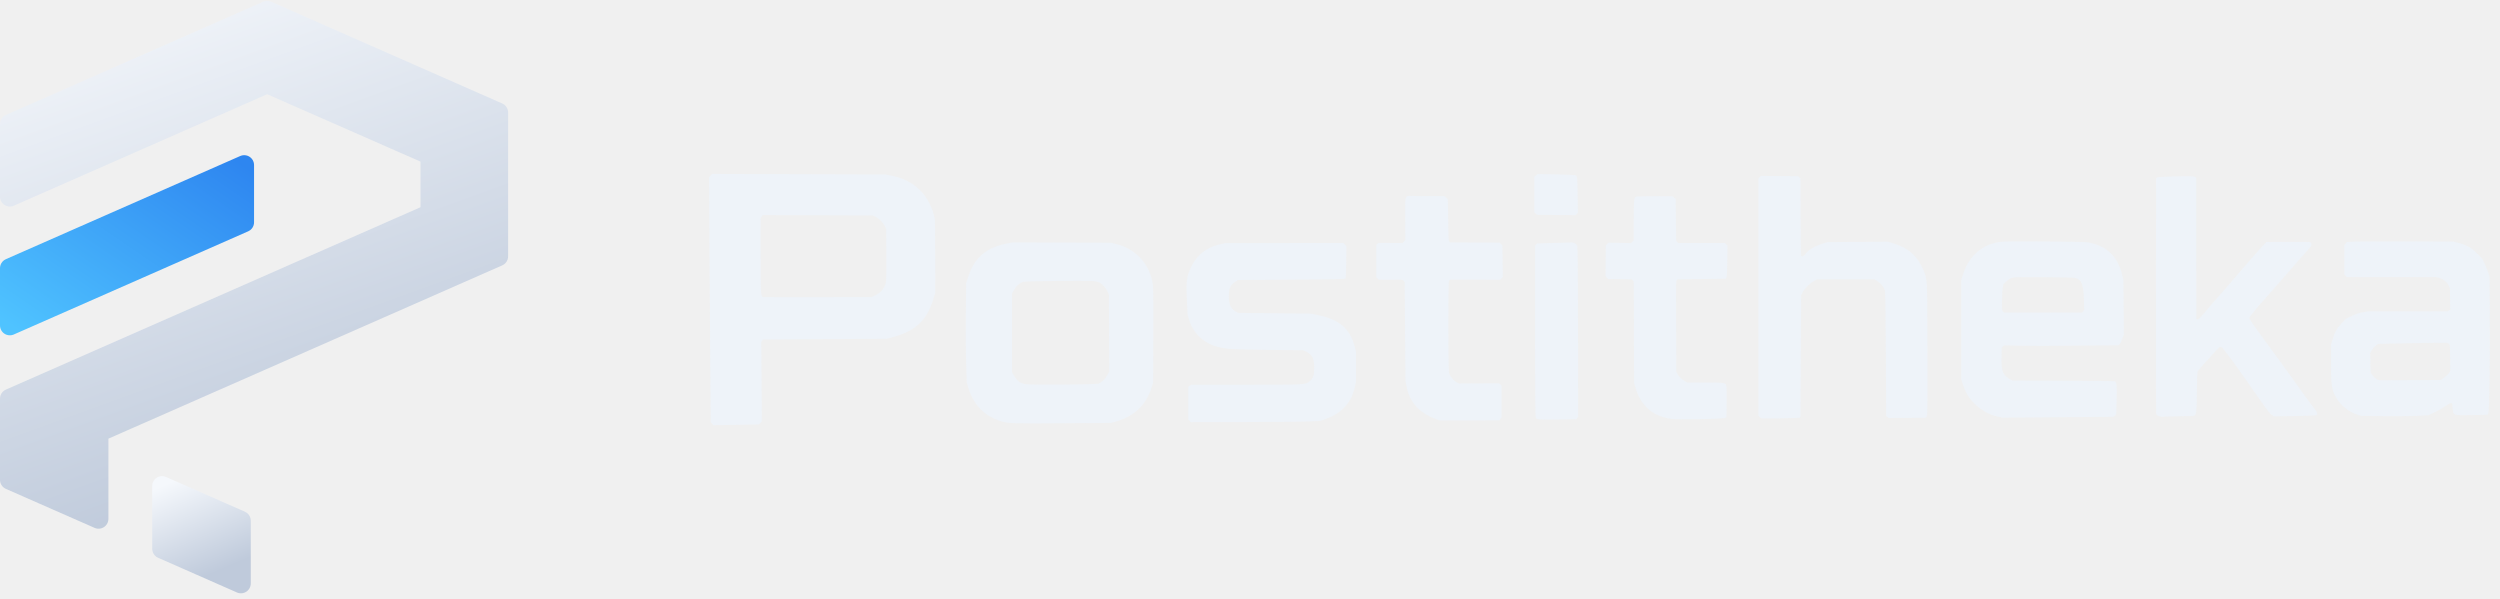
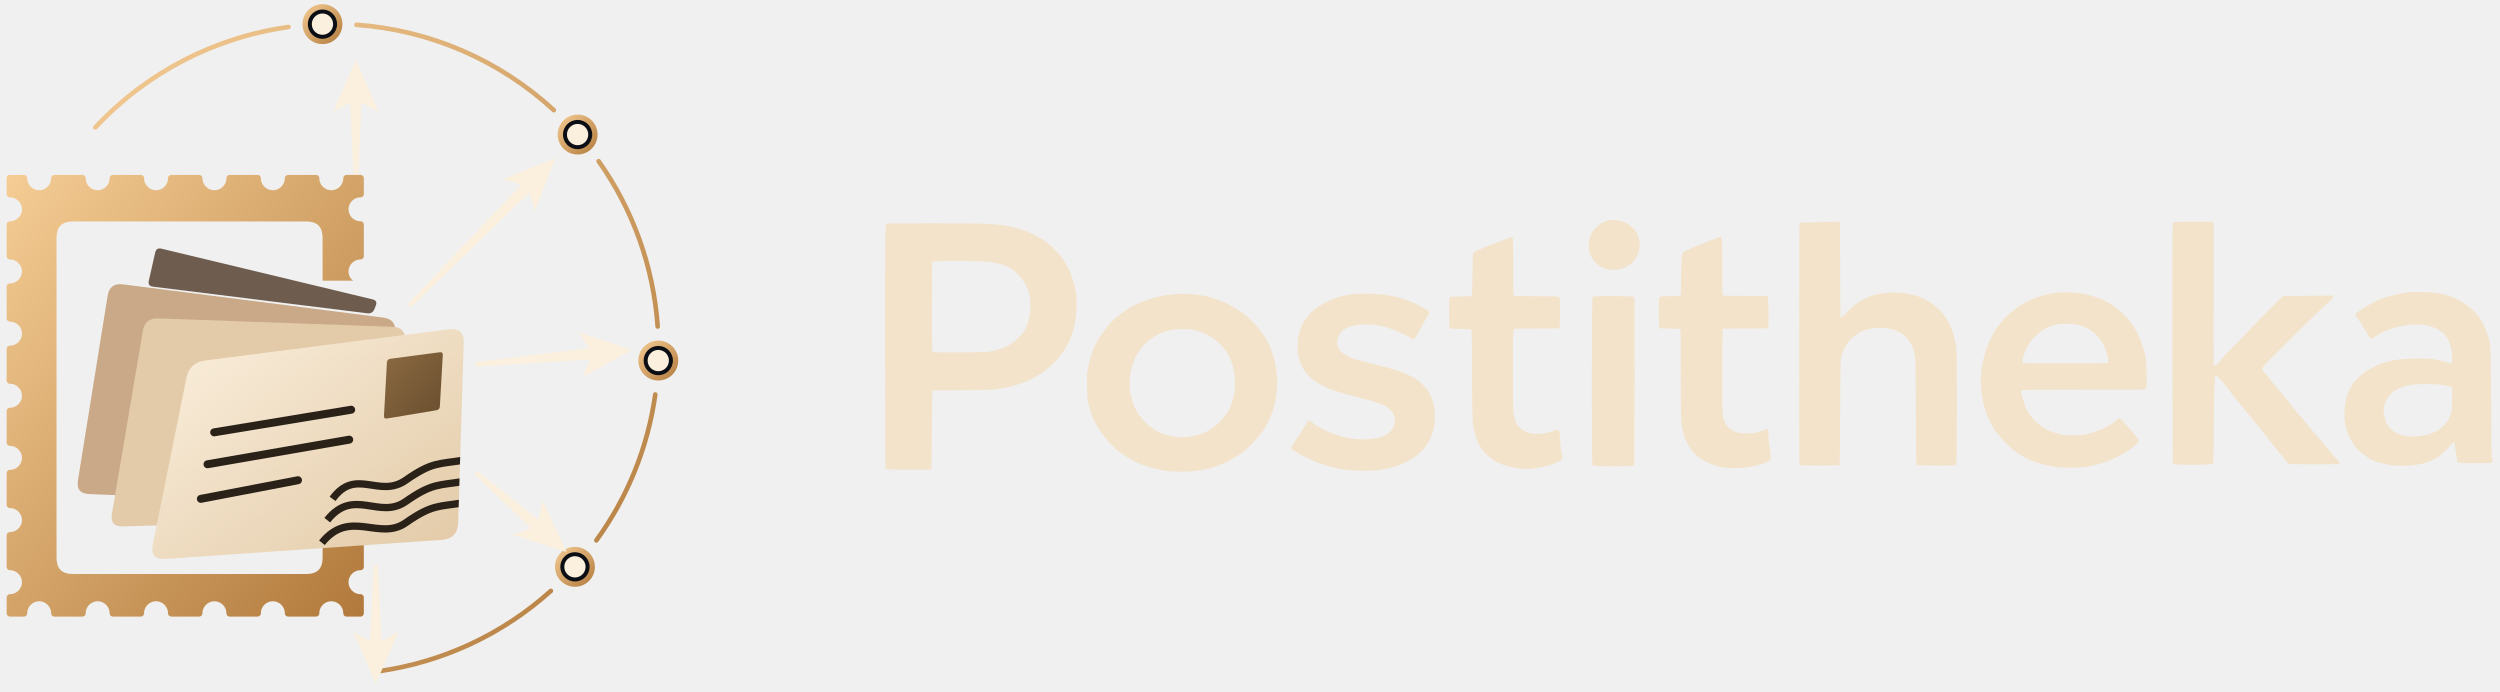
- <svg xmlns="http://www.w3.org/2000/svg" viewBox="0 0 3951.0 946.0" role="img" aria-label="Postitheka">
-   <svg x="0.0" y="0.0" width="803.0" height="946.0" viewBox="0 0 464.0 546.6">
+ <svg xmlns="http://www.w3.org/2000/svg" viewBox="0 0 5638.0 1560.0" role="img" aria-label="Postitheka">
+   <svg x="0.0" y="0.0" width="1560.0" height="1560.0" viewBox="40 40 1040 1040">
    <defs>
-       <linearGradient id="pk-body" x1="0" y1="0" x2="0.35" y2="1">
-         <stop offset="0" stop-color="#F5F8FC" />
-         <stop offset="1" stop-color="#BFCADB" />
+       <linearGradient id="dg" x1="0" y1="0" x2="1" y2="1">
+         <stop offset="0" stop-color="#F4CC94" />
+         <stop offset="1" stop-color="#B27A3C" />
      </linearGradient>
-       <linearGradient id="pk-bar" x1="0" y1="1" x2="1" y2="0">
-         <stop offset="0" stop-color="#4FC3FF" />
-         <stop offset="1" stop-color="#2E86F0" />
+       <linearGradient id="dc" x1="0" y1="0" x2="1" y2="1">
+         <stop offset="0" stop-color="#FBF0DE" />
+         <stop offset="1" stop-color="#E2C9A6" />
      </linearGradient>
+       <linearGradient id="ds" x1="0" y1="0" x2="1" y2="1">
+         <stop offset="0" stop-color="#8A6A42" />
+         <stop offset="1" stop-color="#6A4E2E" />
+       </linearGradient>
+       <clipPath id="df">
+         <path d="M320.2 608.5Q325.0 585.0 348.8 581.9L714.2 535.1Q738.0 532.0 737.2 556.0L728.8 826.0Q728.0 850.0 704.1 851.7L288.9 880.3Q265.0 882.0 269.8 858.5Z" />
+       </clipPath>
+       <mask id="db" maskUnits="userSpaceOnUse" x="0" y="0" width="1110" height="1110">
+         <rect width="1110" height="1110" fill="#fff" />
+         <path d="M520 462H600V858H520Z" fill="#000" />
+       </mask>
    </defs>
-     <path d="M9.0 113.2 L244.0 9.8 L455.0 102.7 L455.0 234.1 L90.0 394.7 L90.0 473.8 L9.0 438.2 L9.0 364.0 L393.0 195.1 L393.0 141.7 L244.0 76.2 L9.0 179.6 Z" fill="url(#pk-body)" stroke="url(#pk-body)" stroke-width="18" stroke-linejoin="round" />
-     <path d="M148.0 443.8 L220.0 475.5 L220.0 532.8 L148.0 501.1 Z" fill="url(#pk-body)" stroke="url(#pk-body)" stroke-width="18" stroke-linejoin="round" />
-     <path d="M9.0 244.9 L223.0 150.7 L223.0 203.0 L9.0 297.2 Z" fill="url(#pk-bar)" stroke="url(#pk-bar)" stroke-width="18" stroke-linejoin="round" />
+     <path d="M183.4 231.5A489 489 0 0 1 473.8 80.6M576.0 77.3A489 489 0 0 1 872.6 205.6M940.1 282.4A489 489 0 0 1 1028.8 530.9M1025.2 633.1A489 489 0 0 1 936.6 852.4M868.2 928.4A489 489 0 0 1 609.1 1049.2" fill="none" stroke="url(#dg)" stroke-width="7" stroke-linecap="round" />
+     <circle cx="524.8" cy="76.3" r="30" fill="url(#dg)" />
+     <circle cx="524.8" cy="76.3" r="22" fill="#0B0E14" />
+     <circle cx="524.8" cy="76.3" r="16" fill="#FBF0DE" />
+     <circle cx="908.4" cy="242.3" r="30" fill="url(#dg)" />
+     <circle cx="908.4" cy="242.3" r="22" fill="#0B0E14" />
+     <circle cx="908.4" cy="242.3" r="16" fill="#FBF0DE" />
+     <circle cx="1029.7" cy="582.1" r="30" fill="url(#dg)" />
+     <circle cx="1029.7" cy="582.1" r="22" fill="#0B0E14" />
+     <circle cx="1029.7" cy="582.1" r="16" fill="#FBF0DE" />
+     <circle cx="904.4" cy="892.2" r="30" fill="url(#dg)" />
+     <circle cx="904.4" cy="892.2" r="22" fill="#0B0E14" />
+     <circle cx="904.4" cy="892.2" r="16" fill="#FBF0DE" />
+     <path d="M578.4 312.0L583.5 194.0L609.0 208.0L575.0 130.0L541.0 208.0L566.5 194.0L571.6 312.0ZM657.4 502.4L836.0 329.4L844.2 357.3L875.0 278.0L795.9 309.5L823.9 317.5L652.6 497.6ZM755.3 591.4L927.1 580.4L915.5 607.1L990.0 566.0L909.2 539.4L925.5 563.5L754.7 584.6ZM752.8 752.6L838.3 834.2L810.9 844.2L892.0 870.0L855.7 793.0L849.5 821.4L757.2 747.4ZM601.6 890.0L596.5 1004.0L571.0 990.0L605.0 1068.0L639.0 990.0L613.5 1004.0L608.4 890.0Z" fill="#FBF0DE" />
+     <path d="M55 308L75.9 308.0A23 23 0 0 0 121.9 308.0L163.8 308.0A23 23 0 0 0 209.8 308.0L251.6 308.0A23 23 0 0 0 297.6 308.0L339.4 308.0A23 23 0 0 0 385.4 308.0L427.2 308.0A23 23 0 0 0 473.2 308.0L515.1 308.0A23 23 0 0 0 561.1 308.0L582 308L582.0 331.7A23 23 0 0 0 582.0 377.7L582.0 425.1A23 23 0 0 0 582.0 471.1L582.0 518.6A23 23 0 0 0 582.0 564.6L582.0 612.0A23 23 0 0 0 582.0 658.0L582.0 705.4A23 23 0 0 0 582.0 751.4L582.0 798.9A23 23 0 0 0 582.0 844.9L582.0 892.3A23 23 0 0 0 582.0 938.3L582 962L561.1 962.0A23 23 0 0 0 515.1 962.0L473.2 962.0A23 23 0 0 0 427.2 962.0L385.4 962.0A23 23 0 0 0 339.4 962.0L297.6 962.0A23 23 0 0 0 251.6 962.0L209.8 962.0A23 23 0 0 0 163.8 962.0L121.9 962.0A23 23 0 0 0 75.9 962.0L55 962L55.0 938.3A23 23 0 0 0 55.0 892.3L55.0 844.9A23 23 0 0 0 55.0 798.9L55.0 751.4A23 23 0 0 0 55.0 705.4L55.0 658.0A23 23 0 0 0 55.0 612.0L55.0 564.6A23 23 0 0 0 55.0 518.6L55.0 471.1A23 23 0 0 0 55.0 425.1L55.0 377.7A23 23 0 0 0 55.0 331.7L55 308ZM150 368H500Q530 368 530 398V878Q530 908 500 908H150Q120 908 120 878V398Q120 368 150 368Z" fill="url(#dg)" stroke="url(#dg)" stroke-width="10" stroke-linejoin="round" fill-rule="evenodd" mask="url(#db)" />
+     <path d="M273.3 419.8Q275.0 412.0 282.8 413.9L600.2 490.1Q608.0 492.0 605.0 499.4L603.0 504.6Q600.0 512.0 592.1 511.0L269.9 471.0Q262.0 470.0 263.7 462.2Z" fill="#6E5D4E" />
+     <path d="M201.8 484.7Q205.0 465.0 224.8 467.5L616.2 517.5Q636.0 520.0 633.9 539.9L608.1 780.1Q606.0 800.0 586.0 799.2L174.0 782.8Q154.0 782.0 157.2 762.3Z" fill="#C9A987" />
+     <path d="M254.7 537.7Q258.0 518.0 278.0 518.7L630.0 531.3Q650.0 532.0 649.3 552.0L640.7 800.0Q640.0 820.0 620.0 820.6L225.0 831.4Q205.0 832.0 208.3 812.3Z" fill="#E3CBA9" />
+     <path d="M320.2 608.5Q325.0 585.0 348.8 581.9L714.2 535.1Q738.0 532.0 737.2 556.0L728.8 826.0Q728.0 850.0 704.1 851.7L288.9 880.3Q265.0 882.0 269.8 858.5Z" fill="url(#dc)" />
+     <path d="M621.7 585.0Q622.0 580.0 627.0 579.4L701.0 569.6Q706.0 569.0 705.7 574.0L701.3 651.0Q701.0 656.0 696.1 656.8L621.9 669.2Q617.0 670.0 617.3 665.0Z" fill="url(#ds)" />
+     <path d="M362 690L568 656" stroke="#2A2118" stroke-width="12" stroke-linecap="round" />
+     <path d="M352 738L565 701" stroke="#2A2118" stroke-width="12" stroke-linecap="round" />
+     <path d="M342 790L488 762" stroke="#2A2118" stroke-width="12" stroke-linecap="round" />
+     <g clip-path="url(#df)">
+       <path d="M540 790C575 742 610 790 650 762S700 738 736 732" fill="none" stroke="#2A2118" stroke-width="11" />
+       <path d="M532 822C572 772 610 822 650 794S700 770 736 764" fill="none" stroke="#2A2118" stroke-width="11" />
+       <path d="M524 856C566 804 610 854 650 826S700 802 736 796" fill="none" stroke="#2A2118" stroke-width="11" />
+     </g>
  </svg>
-   <svg x="1104.0" y="258.0" width="2847.0" height="430.0" viewBox="0 0 2847 430">
-     <g fill="#EEF3F9" transform="translate(-81 -52) translate(0,510) scale(0.1,-0.1)">
-       <path d="M1001 4386 l-24 -26 6 -1267 c4 -698 10 -1569 14 -1936 l6 -668 19 -25 20 -24 361 6 362 6 23 25 22 25 -4 628 -5 628 14 19 13 18 979 5 978 6 96 26 c356 97 533 261 635 588 l35 115 -1 575 c0 316 -3 586 -7 600 -82 365 -318 598 -678 673 l-100 20 -1370 4 -1371 4 -23 -25z m2615 -658 c55 -29 112 -88 141 -147 l18 -36 3 -400 c2 -269 0 -417 -8 -452 -18 -82 -77 -155 -157 -195 l-68 -33 -845 -2 c-465 -1 -854 0 -866 2 -42 9 -43 27 -43 651 l-1 598 15 23 16 23 872 -2 872 -3 51 -27z" />
-       <path d="M14045 4389 l-25 -20 0 -283 0 -283 21 -19 21 -19 304 -3 303 -3 19 19 19 19 -4 269 c-4 297 -5 309 -32 323 -10 6 -148 12 -309 15 l-291 5 -26 -20z" />
-       <path d="M17580 4360 l-20 -20 0 -1874 0 -1874 18 -21 c9 -12 28 -22 42 -23 93 -6 578 4 590 12 l15 9 5 963 5 963 19 39 c29 58 117 148 178 181 l53 30 455 0 455 0 45 -29 c57 -37 99 -86 116 -136 11 -31 14 -236 18 -1017 l5 -978 19 -15 19 -16 294 2 293 2 13 18 c15 21 15 -18 13 1219 -1 939 -1 946 -52 1073 -94 235 -239 370 -476 443 l-97 30 -475 -4 -475 -3 -73 -22 c-130 -40 -235 -102 -279 -166 -24 -37 -59 -48 -69 -23 -3 8 -6 284 -7 615 l-2 601 -18 18 -18 18 -294 2 -295 3 -20 -20z" />
-       <path d="M24113 4371 c-179 -4 -245 -9 -255 -19 l-13 -13 -3 -1847 c-1 -1016 0 -1857 3 -1870 7 -30 67 -56 109 -48 17 3 130 6 251 7 121 1 230 5 242 10 34 13 40 59 42 384 2 168 7 308 13 318 12 23 326 369 345 380 7 5 21 5 31 2 20 -7 201 -250 410 -550 328 -472 356 -509 392 -528 l35 -18 315 6 c173 3 325 8 338 11 38 8 28 50 -26 113 -26 31 -74 94 -107 141 -32 47 -122 172 -199 278 -78 106 -166 228 -196 271 -30 42 -111 153 -180 246 -69 94 -145 197 -168 230 -24 33 -72 100 -108 150 -35 49 -64 99 -64 110 0 20 88 127 269 330 39 44 199 226 355 405 155 179 299 341 319 362 39 38 48 77 23 97 -10 9 -107 11 -356 9 l-342 -3 -66 -70 c-37 -39 -162 -180 -278 -315 -300 -348 -424 -491 -456 -525 -16 -16 -68 -77 -116 -134 -140 -167 -157 -185 -175 -178 l-16 6 -1 1113 0 1113 -14 14 c-18 18 -58 19 -353 12z" />
-       <path d="M12023 4063 c-46 -9 -47 -15 -45 -363 l2 -328 -21 -27 -22 -26 -176 1 c-220 2 -207 3 -225 -16 l-16 -15 0 -255 0 -254 20 -20 20 -20 138 -1 c75 0 160 0 187 1 38 1 55 -3 68 -18 l17 -18 6 -785 6 -784 18 -91 c50 -241 200 -408 451 -502 l74 -27 469 1 469 1 19 23 18 22 0 253 0 252 -19 17 -20 18 -315 -1 -316 -2 -35 17 c-48 23 -111 99 -124 149 -15 59 -16 1426 -1 1454 6 12 21 21 33 21 12 1 192 0 399 0 l377 -1 21 21 20 20 -3 250 -3 250 -22 23 -23 22 -392 2 -392 2 -12 18 c-9 12 -13 71 -14 207 -1 105 -3 252 -5 326 l-4 135 -25 23 -26 22 -248 0 c-137 0 -261 2 -277 4 -16 2 -39 2 -51 -1z" />
-       <path d="M15624 4052 c-31 -20 -34 -54 -34 -371 l0 -321 -21 -21 -21 -21 -179 4 -178 3 -22 -21 -21 -22 -2 -243 -1 -244 20 -22 20 -23 188 -2 189 -3 14 -19 14 -20 2 -515 c1 -284 2 -644 2 -801 l1 -285 28 -90 c86 -274 266 -429 553 -475 97 -16 837 -2 862 16 l17 12 3 229 c2 125 0 243 -3 260 -10 55 -22 57 -335 58 l-285 0 -35 19 c-48 25 -98 74 -120 116 l-18 36 -2 699 c-3 766 -4 724 10 745 l9 15 381 5 382 5 12 16 c8 12 12 91 14 262 l3 246 -21 21 -20 20 -369 0 -370 0 -15 16 c-9 8 -16 18 -16 22 0 4 -2 153 -4 331 l-3 325 -26 22 -25 22 -284 1 c-156 0 -288 -3 -294 -7z" />
-       <path d="M21409 3340 c-291 -27 -517 -213 -611 -503 l-33 -102 0 -785 0 -785 33 -98 c44 -129 97 -212 193 -301 111 -103 223 -162 362 -192 l72 -15 873 7 874 7 21 18 22 17 6 234 c6 245 1 285 -34 293 -12 3 -380 7 -817 8 l-795 2 -47 27 c-109 65 -132 127 -126 351 l3 149 20 15 20 15 242 -6 c133 -3 540 -3 904 1 l662 6 17 17 c10 10 28 48 41 86 l24 69 -3 430 -4 430 -24 99 c-70 279 -248 444 -537 496 -67 13 -1241 21 -1358 10z m1154 -571 c105 -29 134 -101 141 -345 l5 -161 -15 -21 -14 -21 -619 -1 -619 0 -16 16 c-9 8 -17 23 -17 32 -5 58 4 306 12 349 l10 51 49 46 c26 25 61 48 77 51 15 4 33 8 38 10 28 9 934 4 968 -6z" />
-       <path d="M26972 3341 l-114 -6 -19 -24 -19 -23 0 -234 0 -233 22 -21 22 -20 706 0 706 0 50 -15 c62 -18 117 -63 143 -117 l20 -43 2 -169 3 -168 -19 -14 -19 -14 -627 0 -626 0 -89 -15 c-64 -11 -115 -28 -180 -60 l-91 -44 -68 -72 c-72 -77 -112 -150 -145 -265 l-20 -69 0 -300 c0 -338 8 -395 64 -510 66 -133 205 -252 346 -296 l65 -21 320 -5 c176 -3 415 -1 532 4 l212 10 102 49 c57 27 132 71 168 97 38 28 73 47 85 45 l21 -3 6 -70 c10 -125 1 -122 317 -115 l234 5 13 18 c16 23 28 835 23 1612 l-4 550 -17 58 c-9 32 -36 97 -58 145 l-42 87 -81 80 c-91 91 -162 131 -291 166 l-80 21 -730 3 c-401 1 -781 0 -843 -4z m1506 -1616 c10 -9 13 -63 15 -222 l1 -209 -22 -31 c-12 -18 -46 -49 -74 -70 l-52 -38 -491 -3 -490 -2 -35 18 c-19 11 -48 38 -65 61 l-30 43 -3 156 -2 157 22 39 c13 22 40 53 61 70 l39 31 111 3 c308 9 955 18 977 14 14 -3 31 -10 38 -17z" />
-       <path d="M5695 3314 c-331 -61 -523 -222 -621 -521 l-35 -108 -5 -480 c-3 -264 -1 -617 5 -785 l9 -305 30 -95 c81 -264 257 -441 517 -519 112 -34 198 -36 985 -30 l745 5 80 22 c295 82 489 272 573 562 l16 55 3 714 c3 450 0 753 -6 818 -33 322 -269 586 -591 659 l-75 18 -775 2 -775 3 -80 -15z m1445 -617 c47 -20 104 -81 132 -142 l23 -50 3 -608 3 -608 -32 -59 c-31 -58 -84 -110 -136 -132 -38 -17 -1092 -24 -1169 -8 -70 15 -125 56 -165 127 l-34 58 0 625 0 625 33 56 c32 57 76 98 129 121 21 10 164 14 553 18 540 5 600 3 660 -23z" />
-       <path d="M14320 3320 c-140 -3 -256 -7 -257 -8 -1 -1 -9 -9 -17 -18 l-16 -16 0 -1350 c0 -877 4 -1357 10 -1369 17 -31 58 -34 356 -29 l286 5 14 20 15 20 -2 1334 c-1 865 -5 1344 -11 1363 -12 33 -55 59 -95 56 -15 -1 -143 -5 -283 -8z" />
-       <path d="M9055 3300 c-244 -56 -407 -201 -495 -440 -39 -107 -45 -199 -31 -475 l10 -200 25 -84 c64 -210 235 -369 456 -424 146 -36 198 -39 770 -46 l575 -7 35 -15 c106 -48 140 -110 140 -259 0 -124 -16 -169 -76 -218 -63 -52 -53 -52 -988 -52 l-879 0 -24 -15 -23 -15 0 -259 0 -259 18 -22 18 -22 854 2 c470 1 932 5 1025 10 l170 8 72 25 c262 92 419 259 473 503 l20 89 0 241 0 240 -20 78 c-73 277 -239 422 -563 493 l-122 26 -580 6 -580 6 -35 20 c-87 52 -118 135 -108 291 6 87 34 138 100 181 l42 28 842 5 c638 4 846 8 855 17 9 9 13 85 15 263 l3 252 -24 24 -24 24 -933 -1 -933 -1 -80 -18z" />
+   <svg x="1980.0" y="480.0" width="3658.0" height="600.0" viewBox="0 0 3658 600">
+     <g fill="#F3E3CB" transform="translate(-33 -20) translate(0,642) scale(0.1,-0.1)">
+       <path d="M16815 6053 c-291 -83 -455 -284 -455 -557 0 -86 16 -192 34 -226 8 -14 23 -42 34 -62 33 -62 102 -137 163 -178 268 -178 647 -105 822 157 84 125 123 339 81 448 -9 22 -22 59 -29 82 -36 110 -195 263 -300 289 -16 4 -50 16 -74 27 -45 20 -230 33 -276 20z" />
+       <path d="M21533 6010 c-311 -4 -405 -8 -415 -18 -11 -11 -13 -515 -14 -2724 0 -2613 0 -2712 18 -2730 17 -17 45 -18 452 -18 337 0 437 3 443 12 4 7 10 544 13 1193 5 1180 5 1180 34 1280 63 223 174 370 372 497 221 142 606 167 866 58 225 -96 362 -276 410 -545 20 -105 21 -163 24 -1285 4 -1175 4 -1175 25 -1192 27 -23 852 -28 882 -5 25 18 28 2542 4 2672 -64 333 -121 479 -279 711 -61 91 -216 232 -323 296 -168 100 -276 141 -475 180 -434 85 -884 0 -1170 -221 -19 -14 -47 -34 -62 -44 -23 -15 -120 -109 -242 -234 -34 -35 -51 -41 -59 -19 -3 7 -6 485 -7 1061 0 678 -4 1054 -11 1066 -7 14 -19 18 -47 17 -20 -2 -218 -5 -439 -8z" />
+       <path d="M29576 6010 c-21 -4 -42 -13 -47 -21 -6 -8 -8 -1092 -7 -2717 3 -2663 3 -2704 22 -2718 33 -24 856 -21 885 4 21 17 21 20 26 752 8 980 15 1204 37 1227 17 16 21 14 80 -43 35 -32 83 -85 108 -117 25 -32 60 -77 77 -100 18 -23 42 -53 52 -67 11 -14 41 -54 67 -89 27 -35 57 -74 69 -87 11 -13 30 -36 43 -51 12 -15 64 -78 115 -140 200 -242 443 -542 554 -686 18 -23 42 -53 53 -67 46 -56 149 -183 210 -260 36 -44 75 -93 88 -108 12 -15 45 -55 73 -90 28 -34 60 -67 70 -73 27 -14 1127 -15 1141 -1 13 13 -7 47 -60 100 -20 20 -82 91 -137 157 -54 66 -139 167 -188 225 -49 58 -103 122 -121 143 -17 21 -40 48 -52 60 -21 22 -88 101 -125 147 -100 125 -207 254 -244 295 -16 18 -40 46 -53 61 -13 16 -52 65 -88 109 -36 44 -76 94 -89 110 -67 83 -174 213 -305 370 -80 96 -161 195 -180 221 -19 26 -48 62 -63 80 -64 75 -63 77 159 300 583 584 1304 1290 1348 1319 32 21 60 71 52 92 -5 13 -16 14 -58 9 -28 -4 -275 -7 -549 -6 -420 0 -504 -2 -527 -14 -24 -12 -401 -392 -779 -783 -48 -50 -192 -199 -320 -330 -197 -203 -275 -289 -393 -430 -20 -24 -54 -30 -66 -12 -3 6 -5 340 -4 742 1 403 3 1121 4 1596 3 831 2 865 -16 883 -17 17 -40 18 -421 17 -221 -1 -419 -5 -441 -9z" />
+       <path d="M543 5982 c-57 -8 -53 194 -53 -2788 0 -2344 2 -2743 14 -2753 19 -16 1011 -20 1027 -4 7 7 12 305 15 884 4 804 6 875 21 887 13 9 153 12 617 12 335 0 650 5 711 10 209 20 540 92 665 145 30 12 66 26 80 30 60 17 329 160 413 220 100 71 286 245 352 329 17 21 41 53 55 70 24 29 65 91 121 181 30 48 81 159 107 235 11 30 24 69 31 85 86 235 118 684 67 940 -25 128 -58 249 -82 306 -13 31 -24 63 -24 70 0 14 -67 150 -106 217 -54 94 -111 174 -164 232 -14 14 -45 49 -71 76 -52 56 -140 136 -196 177 -21 15 -58 43 -83 62 -25 19 -50 35 -57 35 -6 0 -24 10 -40 23 -15 13 -44 30 -63 37 -19 8 -50 25 -69 37 -19 13 -39 23 -45 23 -6 0 -38 14 -71 30 -33 16 -68 30 -78 30 -10 0 -43 11 -75 24 -31 13 -92 31 -136 40 -43 9 -97 22 -120 30 -23 8 -147 26 -276 40 -235 26 -235 26 -1350 29 -613 1 -1125 1 -1137 -1z m2331 -873 c82 -11 167 -27 190 -35 22 -8 63 -22 90 -30 263 -83 494 -333 583 -634 59 -198 30 -586 -56 -745 -11 -22 -21 -44 -21 -49 0 -12 -67 -112 -97 -146 -183 -205 -348 -299 -628 -362 -140 -31 -140 -31 -746 -35 -552 -4 -608 -3 -623 12 -18 19 -21 204 -17 1340 1 352 1 648 1 658 0 9 8 25 18 35 28 28 1090 21 1306 -9z" />
+       <path d="M14587 5665 c-13 -7 -49 -21 -78 -30 -30 -10 -63 -24 -74 -31 -11 -6 -45 -19 -75 -28 -30 -8 -73 -24 -95 -36 -21 -11 -46 -20 -55 -20 -8 0 -42 -14 -75 -30 -33 -16 -67 -30 -76 -30 -9 0 -37 -11 -62 -25 -25 -13 -63 -29 -84 -34 -44 -12 -146 -65 -161 -84 -6 -7 -12 -190 -15 -481 -4 -416 -7 -470 -21 -485 -14 -14 -47 -16 -234 -18 -259 -2 -228 1 -252 -23 -19 -19 -20 -33 -20 -343 0 -263 3 -327 14 -343 13 -18 30 -19 239 -22 212 -3 226 -4 243 -24 18 -19 19 -61 22 -1002 3 -1058 4 -1101 57 -1312 35 -143 100 -286 175 -389 45 -61 181 -190 224 -212 17 -9 45 -27 62 -39 17 -13 35 -24 40 -24 5 0 30 -11 54 -24 149 -79 494 -146 679 -131 204 16 405 59 546 116 28 12 68 27 91 35 64 23 118 77 110 111 -30 132 -53 324 -60 502 -5 131 -25 142 -156 84 -38 -17 -105 -31 -211 -46 -151 -20 -159 -20 -258 -4 -57 9 -113 22 -126 29 -12 7 -42 24 -66 37 -128 69 -192 183 -228 411 -7 42 -11 386 -11 953 0 888 0 888 25 912 24 25 24 25 518 25 370 0 496 3 505 12 9 9 12 100 12 350 0 338 0 338 -23 352 -19 13 -93 15 -502 15 -264 0 -487 2 -496 6 -34 13 -36 49 -34 665 0 338 -2 625 -6 636 -10 28 -31 35 -62 19z" />
+       <path d="M19285 5668 c-18 -11 -46 -22 -225 -88 -41 -15 -88 -35 -105 -44 -16 -9 -37 -16 -45 -16 -9 0 -42 -13 -75 -30 -33 -16 -66 -30 -73 -30 -13 0 -112 -44 -221 -98 -29 -15 -59 -36 -66 -47 -21 -32 -37 -330 -34 -647 3 -267 1 -289 -16 -308 -17 -19 -30 -20 -232 -20 -200 0 -214 -1 -233 -20 -19 -19 -20 -33 -20 -346 0 -205 4 -332 10 -345 10 -18 23 -19 229 -19 209 0 219 -1 237 -21 18 -20 19 -52 20 -1018 1 -1068 0 -1056 54 -1306 10 -47 55 -171 72 -200 6 -11 22 -42 36 -69 76 -157 238 -309 427 -401 84 -41 126 -57 278 -100 166 -48 582 -40 787 15 41 11 100 26 130 34 106 27 214 73 233 98 20 27 13 144 -19 323 -8 44 -18 140 -21 213 -7 159 -19 187 -69 159 -57 -32 -166 -69 -232 -79 -91 -14 -316 -14 -377 1 -195 45 -329 198 -355 404 -17 141 -13 1922 5 1937 11 9 134 12 502 11 268 -1 494 3 501 7 25 17 29 80 25 383 -3 235 -7 309 -18 325 -13 21 -17 21 -506 21 -474 1 -494 1 -506 20 -10 14 -13 158 -13 647 -1 391 -5 636 -11 648 -11 20 -44 23 -74 6z" />
+       <path d="M34870 4430 c-181 -18 -468 -85 -645 -152 -180 -67 -555 -290 -570 -338 -7 -23 11 -69 39 -100 13 -14 41 -54 62 -90 22 -36 47 -76 57 -90 10 -14 36 -54 59 -90 22 -36 51 -81 64 -101 13 -19 24 -40 24 -45 0 -16 34 -44 52 -44 9 0 44 20 78 46 291 214 844 331 1190 251 379 -88 548 -319 550 -754 0 -107 -18 -120 -109 -78 -30 14 -95 32 -145 41 -50 8 -125 23 -166 32 -61 14 -127 17 -360 17 -320 0 -523 -24 -718 -86 -51 -16 -97 -29 -103 -29 -15 0 -275 -131 -324 -163 -121 -80 -249 -198 -314 -290 -34 -47 -111 -198 -111 -216 0 -6 -11 -37 -24 -69 -25 -60 -56 -289 -56 -417 0 -368 180 -728 454 -911 39 -26 82 -55 96 -64 169 -113 523 -189 820 -176 241 9 489 60 582 119 13 8 34 18 48 22 92 27 282 184 396 328 59 75 94 71 94 -10 0 -15 9 -68 19 -118 11 -49 23 -123 27 -163 12 -126 -20 -117 411 -117 302 0 371 2 386 14 21 18 22 43 0 84 -15 29 -17 137 -23 1257 -8 1372 -5 1330 -94 1585 -46 133 -90 220 -179 354 -71 107 -236 255 -382 343 -74 44 -205 108 -223 108 -7 0 -38 11 -70 24 -119 50 -364 87 -597 91 -115 2 -248 0 -295 -5z m630 -2080 c176 -15 292 -38 315 -60 18 -18 19 -33 16 -237 -1 -120 -6 -247 -11 -283 -21 -148 -108 -294 -241 -401 -39 -32 -59 -45 -149 -94 -73 -39 -174 -68 -309 -87 -186 -26 -381 -9 -487 43 -33 16 -65 29 -70 29 -16 0 -108 73 -144 115 -69 79 -87 117 -116 248 -28 122 -27 158 6 286 40 157 203 318 375 370 22 7 63 22 92 33 108 42 464 60 723 38z" />
+       <path d="M26945 4423 c-445 -50 -806 -210 -1118 -495 -83 -75 -228 -243 -272 -314 -76 -122 -102 -170 -152 -278 -229 -499 -263 -1043 -99 -1567 20 -63 40 -123 45 -134 104 -224 133 -276 220 -386 150 -190 315 -350 451 -440 108 -71 154 -99 163 -99 5 0 21 -8 35 -18 69 -46 308 -131 458 -162 214 -45 256 -50 459 -56 425 -13 714 44 1085 213 41 19 84 39 95 46 11 6 43 24 71 39 29 16 57 35 64 43 7 8 18 15 25 15 19 0 137 88 203 151 15 14 39 33 55 42 41 26 37 72 -11 128 -21 24 -45 54 -53 66 -16 24 -91 111 -147 171 -18 20 -63 71 -100 115 -77 90 -109 97 -165 37 -15 -17 -45 -39 -66 -49 -20 -11 -43 -27 -50 -35 -8 -9 -19 -16 -25 -16 -6 0 -28 -14 -50 -30 -21 -16 -51 -32 -66 -35 -16 -3 -34 -13 -41 -21 -6 -8 -37 -21 -68 -30 -31 -9 -73 -25 -93 -35 -21 -11 -61 -24 -90 -30 -29 -6 -82 -20 -118 -31 -90 -28 -441 -38 -540 -14 -142 33 -247 63 -270 78 -14 9 -43 21 -65 28 -22 7 -49 20 -60 29 -11 10 -32 22 -46 28 -43 18 -169 129 -241 210 -106 122 -169 249 -224 453 -39 145 -41 166 -15 180 13 7 468 10 1400 10 1380 0 1380 0 1393 23 37 64 15 703 -29 821 -8 22 -23 73 -33 111 -23 89 -105 289 -141 345 -5 8 -19 35 -32 60 -12 25 -30 56 -40 70 -90 127 -127 173 -194 242 -108 111 -317 271 -390 299 -15 6 -35 16 -43 24 -47 41 -312 130 -495 167 -149 29 -453 46 -580 31z m381 -714 c292 -53 519 -218 644 -469 79 -160 135 -409 92 -410 -243 -7 -1892 -5 -1904 1 -34 18 -18 110 47 268 133 323 400 544 736 610 64 13 315 13 385 0z" />
+       <path d="M11030 4384 c-290 -34 -533 -126 -798 -300 -80 -52 -188 -164 -277 -286 -45 -60 -96 -181 -128 -298 -47 -172 -47 -423 1 -580 72 -240 179 -378 412 -532 30 -20 69 -42 85 -49 17 -7 41 -20 54 -28 74 -46 370 -148 571 -197 36 -9 101 -26 145 -39 77 -22 175 -48 315 -81 36 -9 90 -25 120 -36 30 -11 75 -25 100 -33 139 -41 277 -144 326 -242 54 -109 31 -294 -46 -365 -10 -10 -22 -23 -27 -30 -15 -24 -93 -79 -130 -92 -21 -8 -53 -22 -71 -31 -45 -23 -273 -55 -392 -55 -217 0 -467 44 -635 112 -27 11 -70 26 -96 32 -25 7 -63 23 -85 35 -21 11 -55 28 -74 36 -19 8 -60 30 -92 48 -31 17 -79 45 -107 61 -28 16 -51 33 -51 37 0 10 -88 69 -103 69 -14 0 -68 -82 -172 -261 -16 -28 -41 -65 -55 -83 -15 -17 -46 -65 -70 -106 -25 -41 -57 -93 -72 -114 -16 -21 -28 -46 -28 -54 0 -18 66 -82 84 -82 7 0 26 -10 42 -22 28 -23 49 -35 207 -114 167 -85 241 -115 397 -161 47 -13 101 -31 120 -39 34 -14 154 -40 310 -69 195 -35 580 -43 820 -15 86 10 268 50 350 77 142 48 179 62 201 76 13 8 35 18 49 22 25 7 58 27 173 100 226 146 370 344 454 625 42 140 42 442 1 596 -30 111 -82 233 -129 301 -40 57 -173 191 -224 224 -103 67 -139 89 -147 89 -5 0 -25 11 -46 24 -20 14 -56 29 -79 36 -23 6 -45 15 -48 20 -3 5 -32 17 -63 25 -31 9 -86 26 -122 39 -76 28 -188 60 -320 92 -234 57 -269 66 -340 86 -41 11 -100 26 -130 33 -259 63 -417 153 -490 280 -61 107 -34 264 65 374 169 186 659 221 1080 77 179 -61 446 -184 490 -226 43 -41 76 -22 130 76 17 30 77 138 134 241 57 104 112 199 122 212 38 48 26 73 -55 125 -100 63 -238 134 -305 157 -29 10 -59 23 -65 27 -17 13 -227 78 -346 107 -224 55 -686 79 -940 49z" />
+       <path d="M6950 4379 c-90 -9 -122 -14 -335 -59 -192 -41 -579 -202 -670 -279 -11 -10 -47 -35 -80 -56 -154 -101 -377 -323 -461 -461 -11 -19 -30 -44 -42 -57 -12 -13 -22 -28 -22 -34 0 -6 -11 -24 -24 -40 -13 -15 -33 -48 -44 -73 -12 -25 -26 -52 -31 -60 -24 -38 -81 -174 -87 -208 -4 -20 -13 -50 -21 -65 -13 -27 -47 -170 -80 -337 -11 -58 -13 -135 -10 -335 5 -310 21 -408 111 -661 11 -33 28 -71 37 -85 9 -13 20 -35 24 -49 12 -40 141 -252 157 -258 5 -2 16 -18 25 -35 36 -70 288 -337 368 -390 22 -15 60 -42 85 -61 115 -88 366 -219 470 -246 25 -7 57 -18 72 -26 15 -8 56 -20 90 -28 35 -8 99 -23 143 -35 374 -97 972 -72 1310 56 22 9 69 26 105 38 36 12 79 30 95 39 17 9 46 23 65 31 32 14 66 33 200 110 25 14 59 36 75 48 17 12 56 42 89 66 133 99 326 304 459 488 66 92 178 327 213 448 8 28 26 88 39 135 39 137 68 448 56 602 -23 272 -46 389 -112 563 -10 28 -26 75 -35 105 -9 30 -22 62 -29 70 -7 8 -20 33 -29 55 -10 22 -27 56 -40 75 -13 19 -41 62 -62 95 -116 178 -330 403 -480 505 -502 343 -977 465 -1594 409z m440 -789 c327 -52 599 -223 793 -498 20 -28 37 -55 37 -58 0 -4 10 -23 23 -43 74 -118 138 -391 140 -596 2 -137 -3 -176 -48 -380 -13 -58 -55 -174 -75 -205 -6 -8 -22 -39 -36 -68 -15 -28 -29 -52 -33 -52 -4 0 -14 -13 -23 -28 -32 -54 -239 -272 -258 -272 -4 0 -27 -16 -51 -35 -24 -19 -49 -35 -55 -35 -6 0 -27 -11 -47 -25 -20 -13 -59 -31 -85 -39 -27 -8 -62 -21 -78 -29 -16 -8 -92 -28 -169 -43 -435 -89 -892 72 -1151 406 -21 28 -51 66 -66 84 -16 19 -28 38 -28 43 0 6 -13 30 -30 54 -16 24 -30 51 -30 60 0 8 -11 38 -25 65 -13 27 -32 82 -40 124 -8 41 -22 97 -30 123 -46 154 -9 555 66 700 10 21 19 44 19 51 0 8 16 45 36 83 179 338 496 563 864 613 84 11 307 11 380 0z" />
+       <path d="M16446 4318 c-22 -32 -24 -3763 -3 -3793 21 -28 913 -27 934 1 11 15 13 361 14 1883 1 1026 0 1875 -1 1886 -4 44 -10 45 -481 45 -448 0 -448 0 -463 -22z" />
    </g>
  </svg>
</svg>
